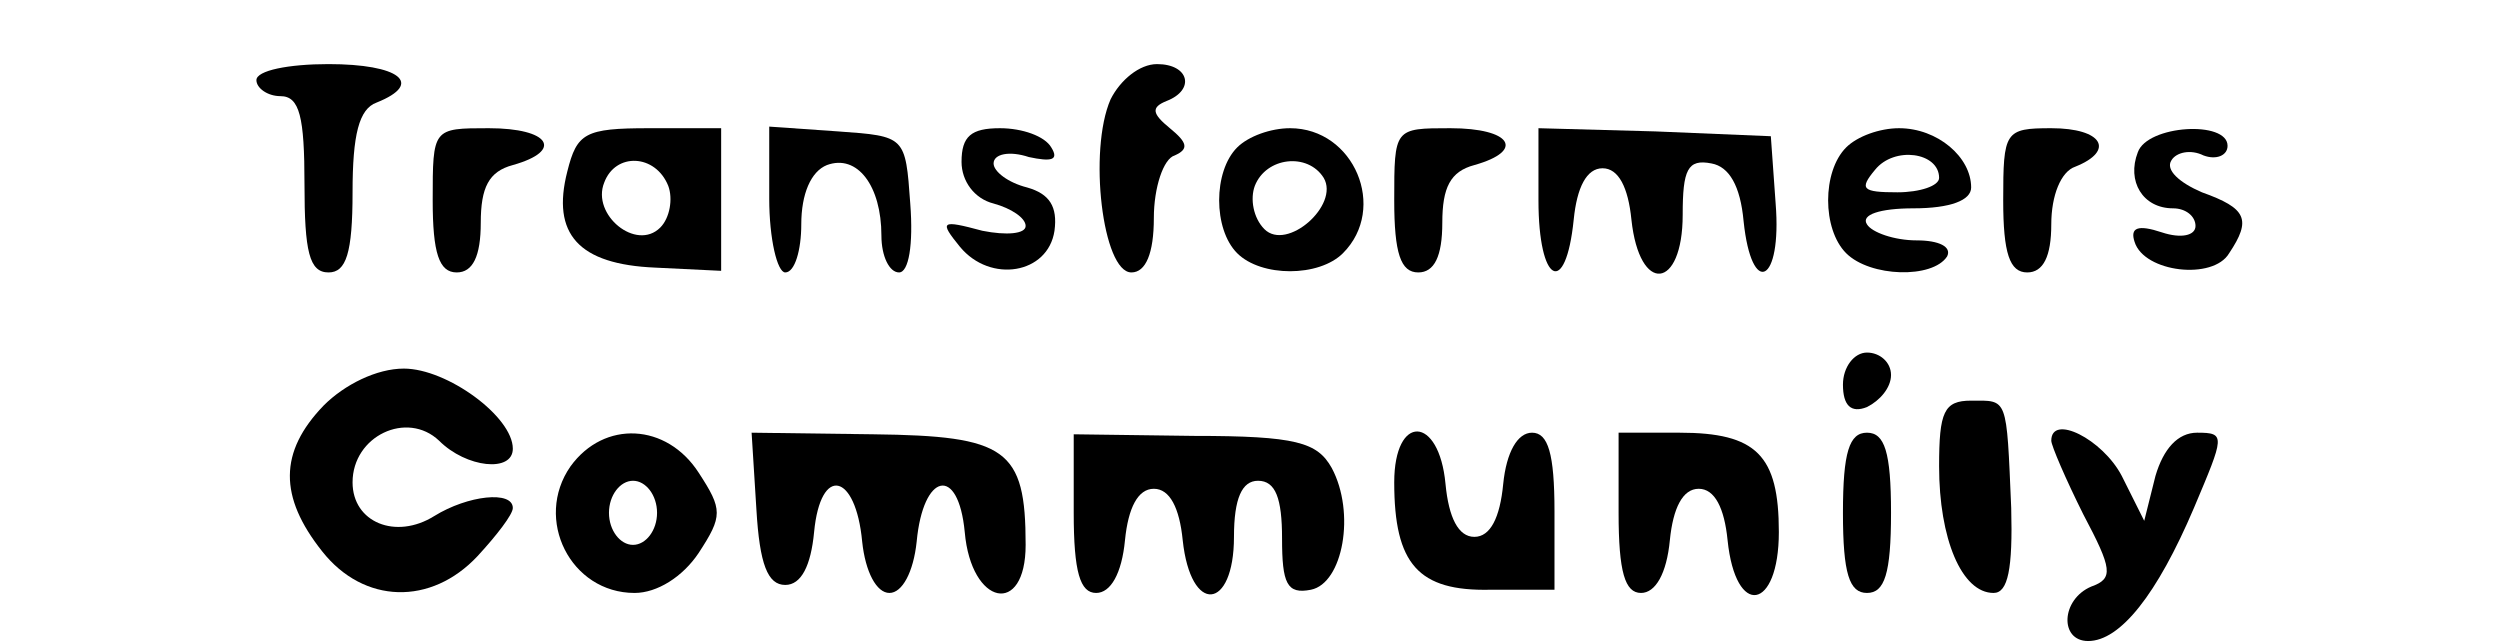
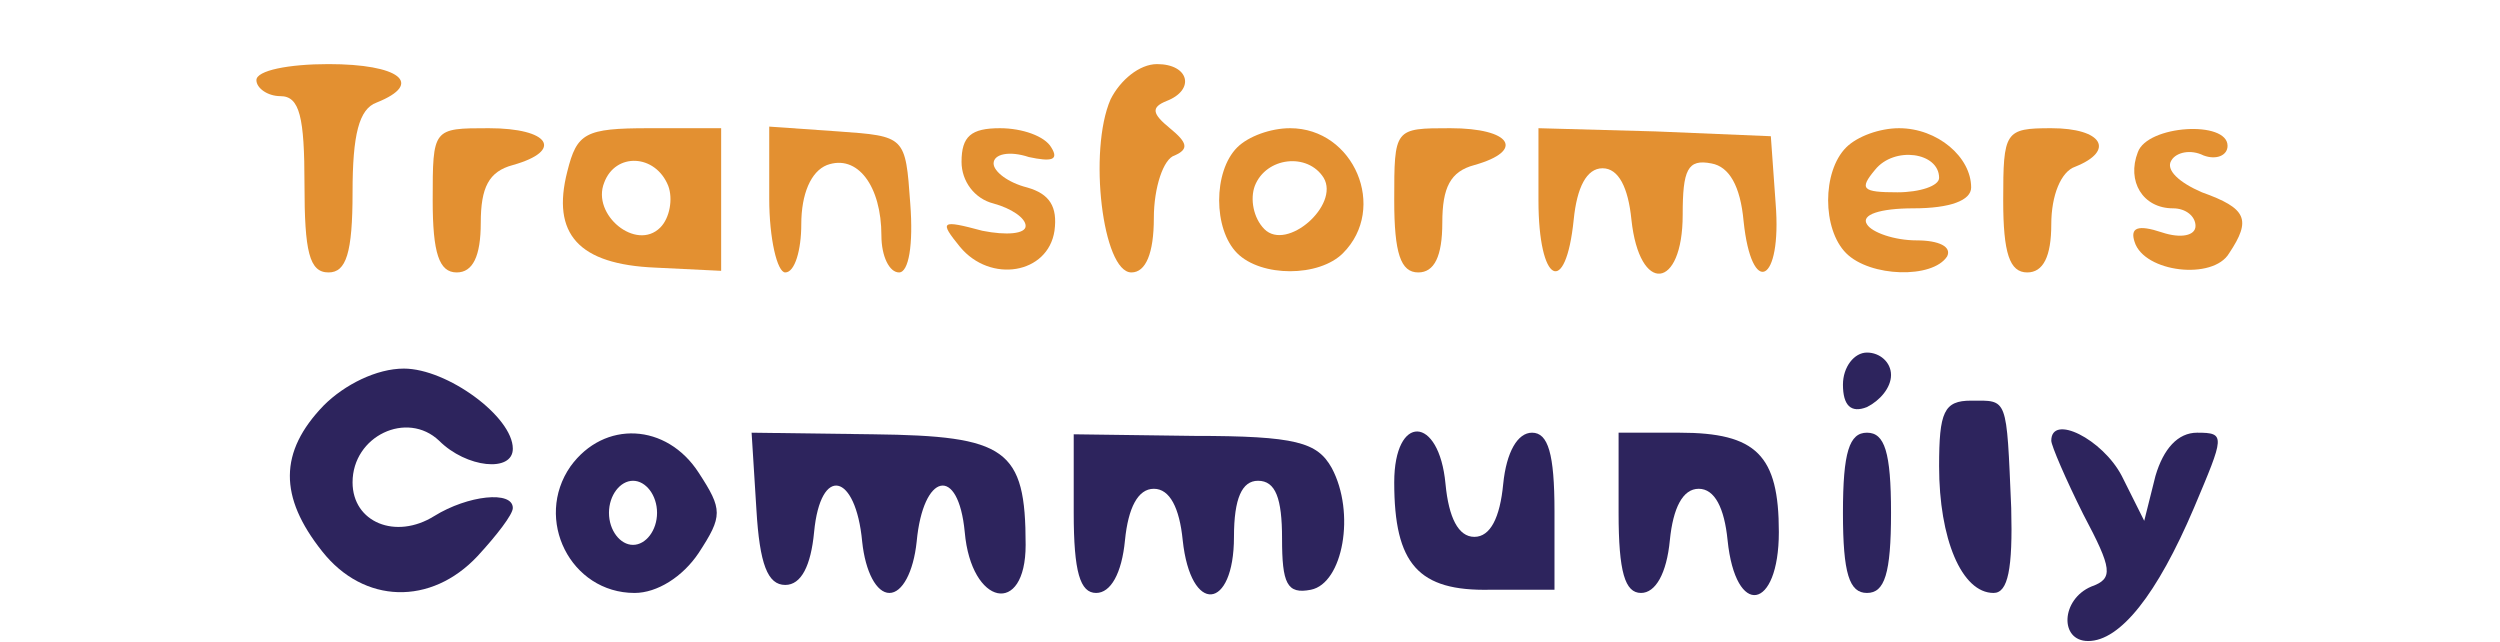
<svg xmlns="http://www.w3.org/2000/svg" version="1.0" width="156pt" height="40pt" viewBox="0 0 156 40" preserveAspectRatio="xMidYMid meet">
-   <g transform="translate(0,40) scale(0.1,-0.1)" fill="#000000" stroke="none">
+   <g transform="translate(0,40) scale(0.1,-0.1)" fill="#E39031" stroke="none">
    <path d="M160 350 c0 -5 7 -10 15 -10 12 0 15 -13 15 -55 0 -42 3 -55 15 -55 11 0 15 12 15 50 0 36 4 52 15 56 30 12 14 24 -30 24 -25 0 -45 -4 -45 -10z" />
    <path d="M693 338 c-14 -32 -5 -108 13 -108 9 0 14 12 14 34 0 19 6 37 13 39 9 4 8 8 -3 17 -11 9 -12 13 -2 17 18 7 14 23 -6 23 -11 0 -23 -10 -29 -22z" />
    <path d="M270 275 c0 -33 4 -45 15 -45 10 0 15 10 15 31 0 22 5 32 20 36 32 9 23 23 -15 23 -35 0 -35 0 -35 -45z" />
    <path d="M354 293 c-10 -39 7 -58 55 -60 l41 -2 0 45 0 44 -45 0 c-40 0 -45 -3 -51 -27z m63 -9 c3 -8 1 -20 -5 -26 -15 -15 -43 8 -35 28 7 19 32 18 40 -2z" />
    <path d="M480 276 c0 -25 5 -46 10 -46 6 0 10 14 10 30 0 19 6 33 16 37 19 7 34 -13 34 -44 0 -13 5 -23 11 -23 6 0 9 17 7 43 -3 42 -3 42 -45 45 l-43 3 0 -45z" />
    <path d="M600 299 c0 -12 8 -23 20 -26 11 -3 20 -9 20 -14 0 -5 -12 -6 -27 -3 -26 7 -27 6 -14 -10 19 -23 55 -17 59 10 2 15 -3 23 -17 27 -12 3 -21 10 -21 15 0 6 10 8 22 4 14 -3 19 -2 14 6 -4 7 -18 12 -32 12 -18 0 -24 -5 -24 -21z" />
    <path d="M772 308 c-15 -15 -15 -51 0 -66 15 -15 51 -15 66 0 28 28 7 78 -33 78 -12 0 -26 -5 -33 -12z m54 -19 c10 -17 -23 -46 -37 -32 -7 7 -9 19 -6 27 7 18 33 21 43 5z" />
    <path d="M870 275 c0 -33 4 -45 15 -45 10 0 15 10 15 31 0 22 5 32 20 36 32 9 23 23 -15 23 -35 0 -35 0 -35 -45z" />
    <path d="M960 275 c0 -52 17 -61 22 -12 2 20 8 32 18 32 10 0 16 -12 18 -32 5 -47 32 -44 32 3 0 28 3 35 18 32 11 -2 18 -14 20 -36 5 -48 24 -39 20 11 l-3 42 -72 3 -73 2 0 -45z" />
    <path d="M1152 308 c-15 -15 -15 -51 0 -66 15 -15 54 -16 63 -2 3 6 -5 10 -19 10 -14 0 -28 5 -31 10 -4 6 8 10 29 10 23 0 36 5 36 13 0 19 -21 37 -45 37 -12 0 -26 -5 -33 -12z m58 -19 c0 -5 -12 -9 -26 -9 -22 0 -24 2 -14 14 12 15 40 11 40 -5z" />
    <path d="M1250 275 c0 -33 4 -45 15 -45 10 0 15 10 15 30 0 18 6 33 15 36 25 10 17 24 -15 24 -29 0 -30 -2 -30 -45z" />
    <path d="M1334 305 c-7 -18 3 -35 22 -35 8 0 14 -5 14 -11 0 -6 -9 -8 -21 -4 -15 5 -20 3 -17 -6 6 -19 49 -24 59 -7 14 21 11 28 -17 38 -14 6 -23 14 -19 20 3 5 12 7 20 3 8 -3 15 0 15 6 0 16 -50 13 -56 -4z" />
+   </g>
+   <g transform="translate(0,40) scale(0.1,-0.1)" fill="#2d245d" stroke="none">
    <path d="M1150 160 c0 -13 5 -18 15 -14 8 4 15 12 15 20 0 8 -7 14 -15 14 -8 0 -15 -9 -15 -20z" />
    <path d="M202 147 c-28 -29 -28 -57 -1 -91 26 -33 68 -34 97 -3 12 13 22 26 22 30 0 11 -28 8 -49 -5 -24 -15 -51 -4 -51 21 0 29 34 45 54 26 17 -17 46 -20 46 -5 0 20 -41 50 -68 50 -17 0 -37 -10 -50 -23z" />
    <path d="M1210 109 c0 -45 14 -79 34 -79 9 0 12 15 11 53 -3 70 -2 67 -25 67 -17 0 -20 -7 -20 -41z" />
    <path d="M356 109 c-23 -33 0 -79 40 -79 14 0 30 10 40 25 15 23 15 27 0 50 -20 31 -59 33 -80 4z m54 -29 c0 -11 -7 -20 -15 -20 -8 0 -15 9 -15 20 0 11 7 20 15 20 8 0 15 -9 15 -20z" />
    <path d="M472 82 c2 -34 7 -47 18 -47 10 0 16 12 18 33 4 42 26 37 30 -6 2 -19 9 -32 17 -32 8 0 15 13 17 32 4 43 26 48 30 6 4 -46 38 -53 38 -8 0 60 -12 68 -95 69 l-76 1 3 -48z" />
    <path d="M670 80 c0 -37 4 -50 14 -50 9 0 16 12 18 33 2 20 8 32 18 32 10 0 16 -12 18 -32 5 -47 32 -44 32 2 0 24 5 35 15 35 11 0 15 -11 15 -36 0 -28 3 -35 18 -32 20 4 28 48 13 76 -9 16 -22 20 -86 20 l-75 1 0 -49z" />
    <path d="M870 99 c0 -51 15 -68 60 -67 l40 0 0 49 c0 36 -4 49 -14 49 -9 0 -16 -12 -18 -32 -2 -21 -8 -33 -18 -33 -10 0 -16 12 -18 33 -4 43 -32 44 -32 1z" />
    <path d="M1010 80 c0 -37 4 -50 14 -50 9 0 16 12 18 33 2 20 8 32 18 32 10 0 16 -12 18 -32 5 -49 32 -44 32 5 0 48 -14 62 -62 62 l-38 0 0 -50z" />
    <path d="M1150 80 c0 -38 4 -50 15 -50 11 0 15 12 15 50 0 38 -4 50 -15 50 -11 0 -15 -12 -15 -50z" />
    <path d="M1280 125 c0 -3 9 -24 20 -46 18 -34 19 -40 5 -45 -19 -8 -20 -34 -2 -34 20 0 43 29 66 83 19 45 20 47 2 47 -12 0 -21 -10 -26 -27 l-7 -28 -14 28 c-12 23 -44 39 -44 22z" />
  </g>
</svg>
